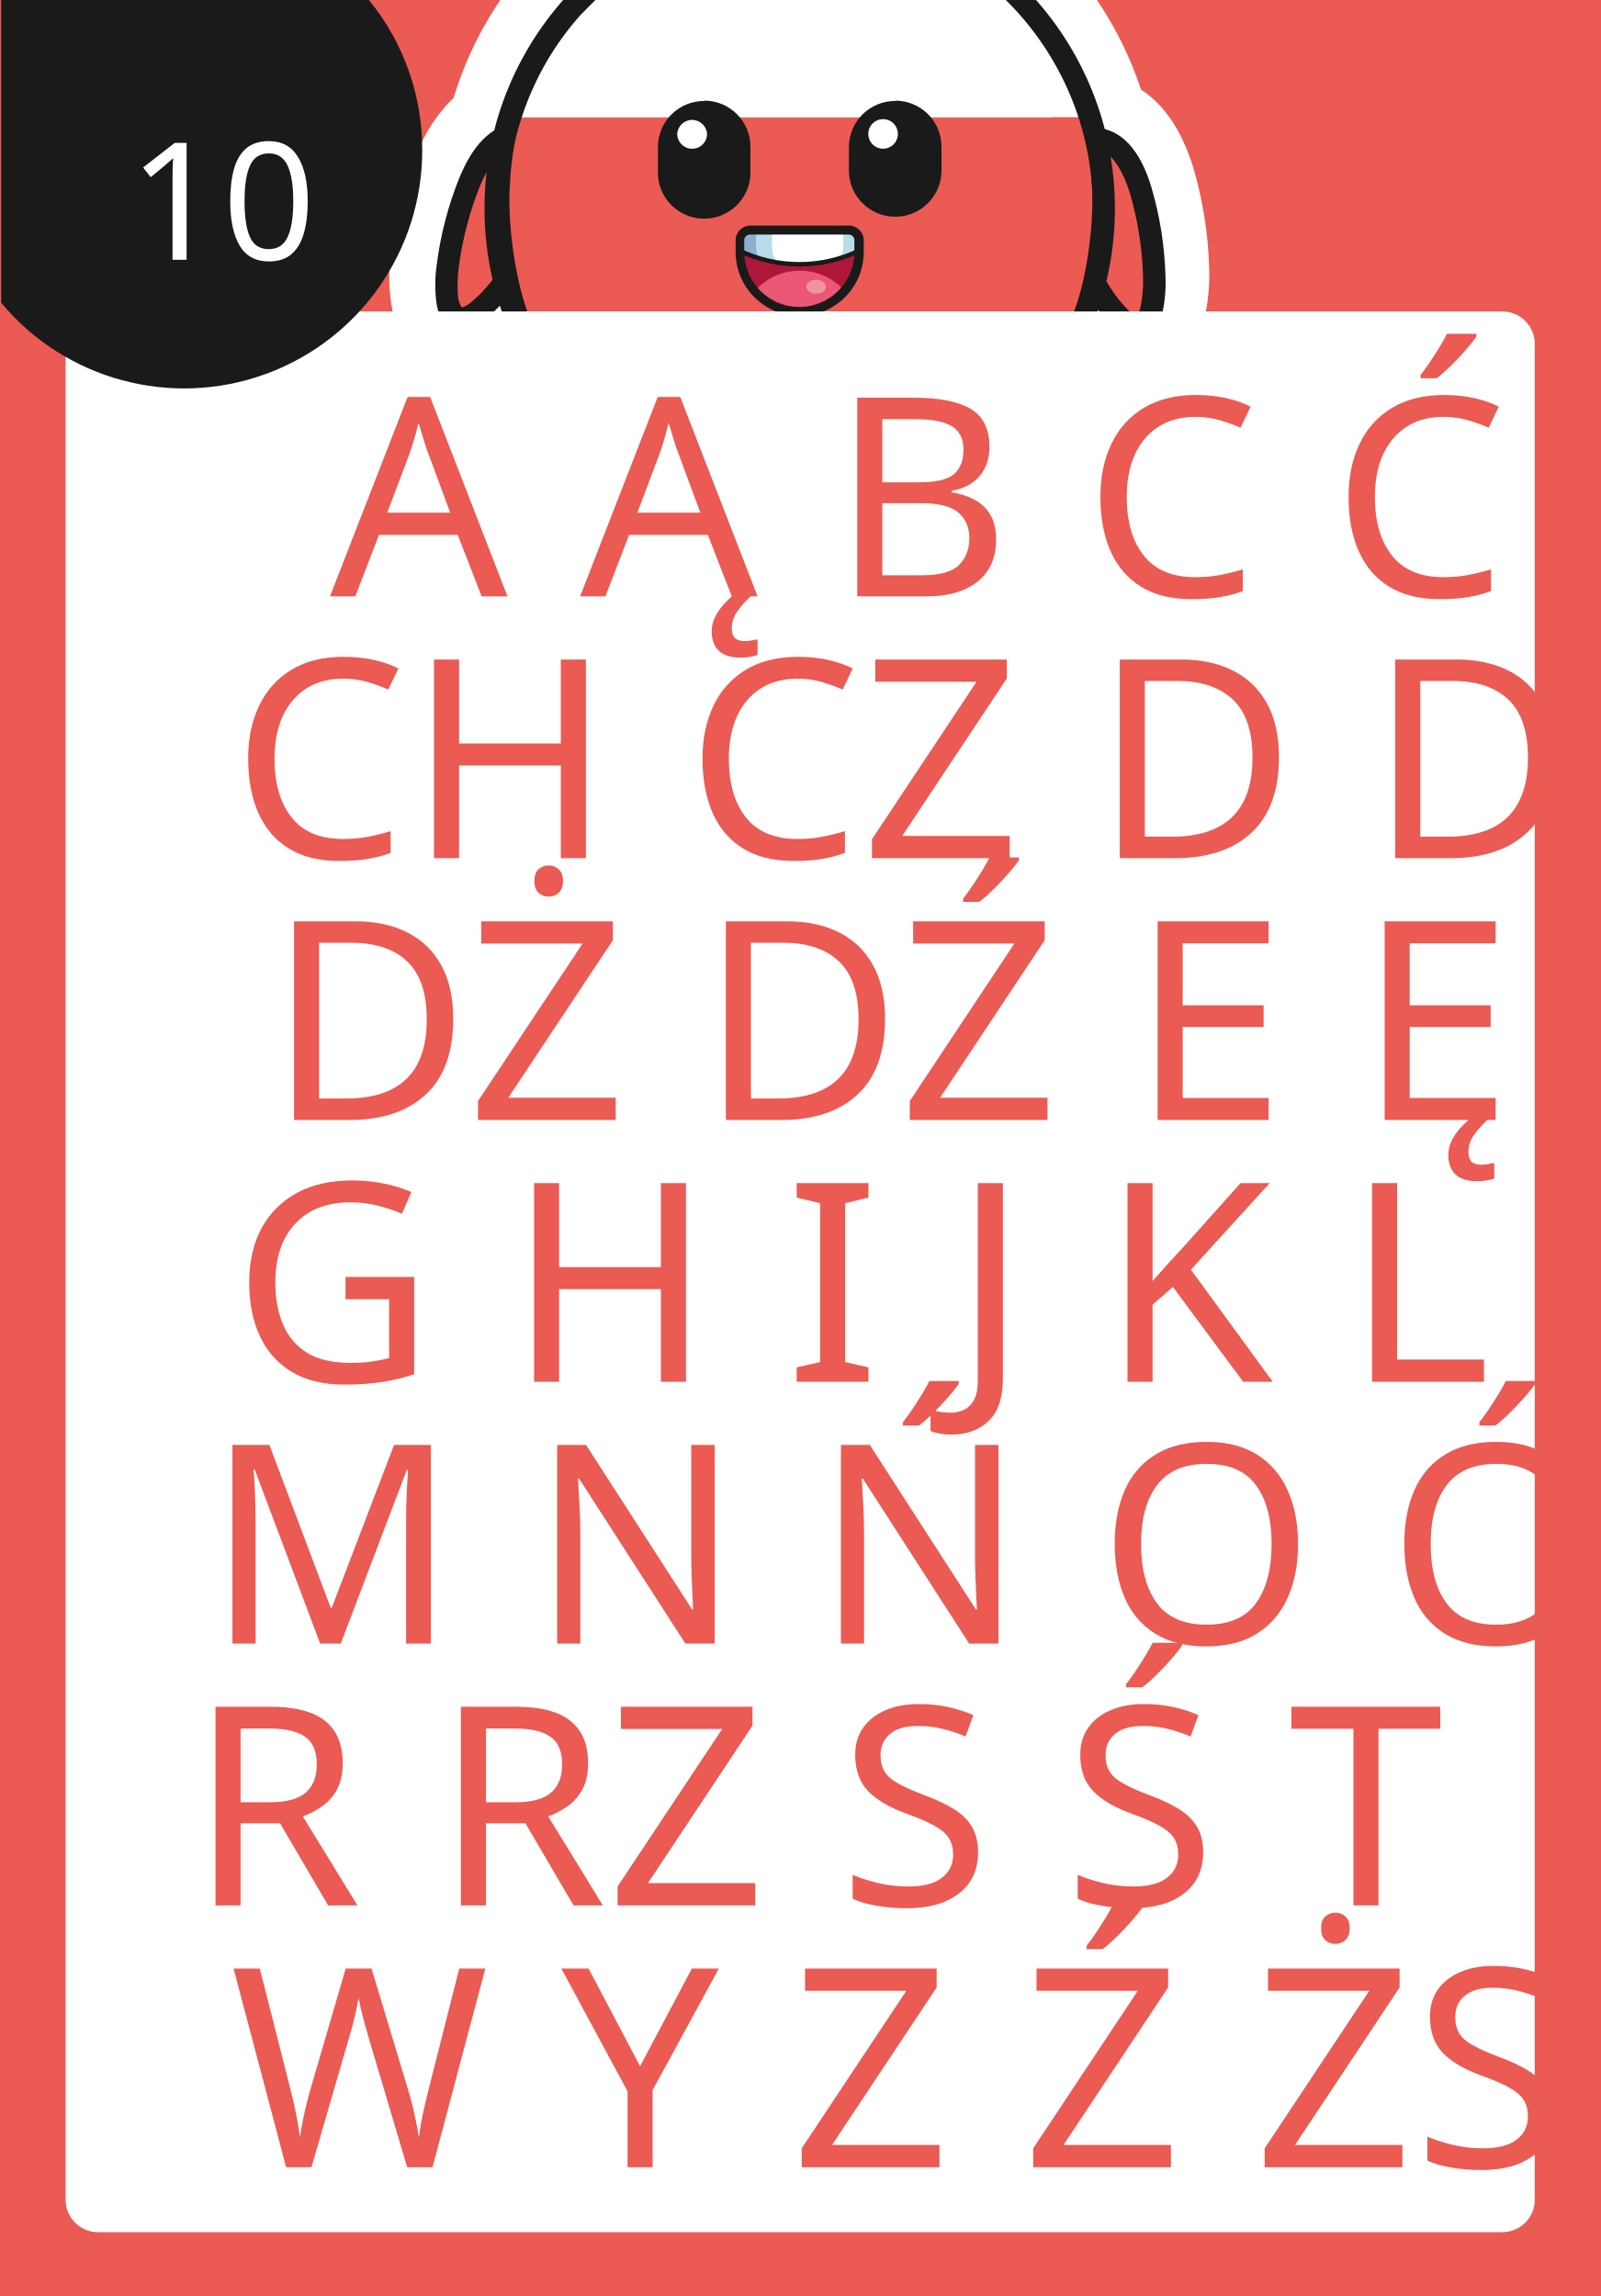
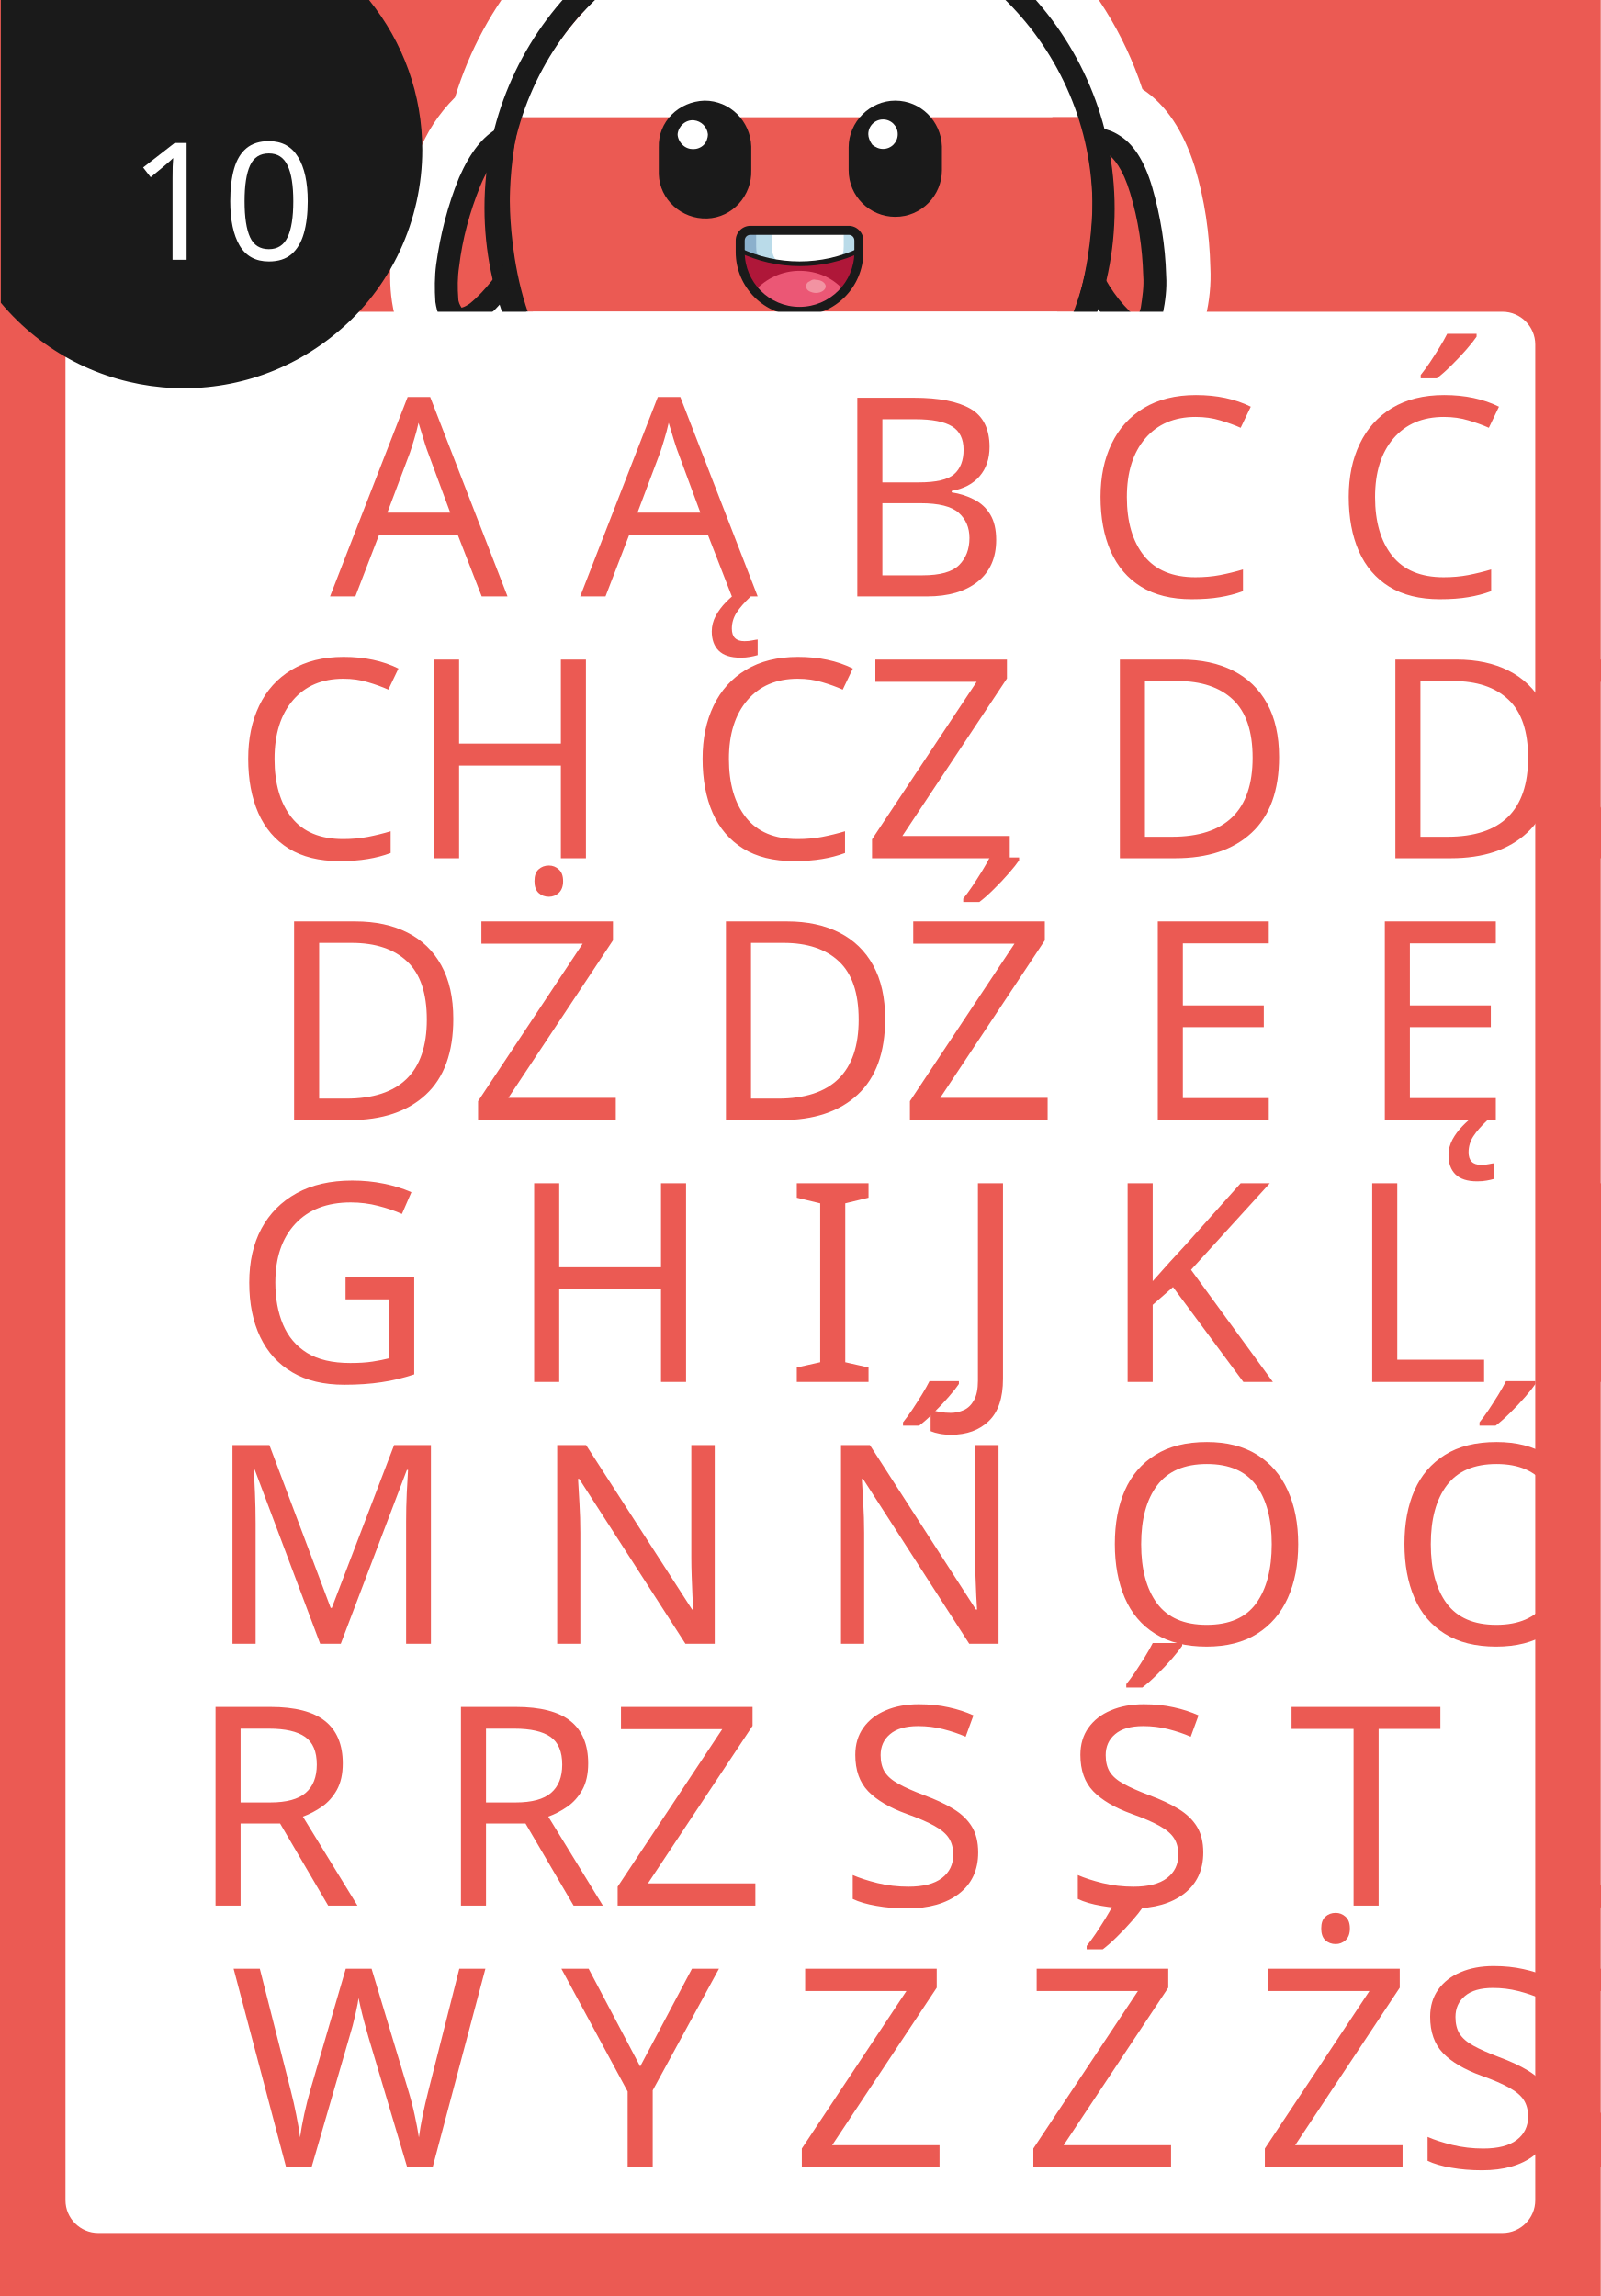
- <svg xmlns="http://www.w3.org/2000/svg" id="Слой_1" data-name="Слой 1" viewBox="0 0 195.59 280.63">
-   <defs>
-     <style>.cls-1,.cls-9{fill:#eb5a53;}.cls-10,.cls-2{fill:#fff;}.cls-3{fill:#1a1a1a;}.cls-4{fill:#af1739;}.cls-5{fill:#eb5775;}.cls-6{fill:#badbe9;}.cls-7{fill:#8bb0cc;}.cls-8{fill:#f293a2;}.cls-9{font-size:34px;}.cls-10,.cls-9{font-family:Impact;}.cls-10{font-size:20px;}</style>
-   </defs>
-   <rect class="cls-1" x="-14.45" y="-18.73" width="228.37" height="310.43" />
-   <path class="cls-2" d="M110.12,80.2c-2.26,0-5.48-.87-8-5a22.84,22.84,0,0,1-2.29-5.65c-.08-.28-.16-.58-.24-.87-.64,0-1.28,0-1.91,0s-1.28,0-1.92,0c-.07.29-.15.59-.23.87a23.22,23.22,0,0,1-2.3,5.65c-2.47,4.12-5.68,5-7.94,5s-5.49-.87-8-5a23.22,23.22,0,0,1-2.3-5.65,47.62,47.62,0,0,1-1.47-8,44,44,0,0,1-15-16.61,8.2,8.2,0,0,1-2.09.26,8.3,8.3,0,0,1-3.22-.64c-2.09-.87-4.73-2.9-5.43-7.65a22.69,22.69,0,0,1,0-6.1,48.44,48.44,0,0,1,3.15-12,19.1,19.1,0,0,1,4.51-6.86,44.06,44.06,0,0,1,84-1c2.89,1.87,5,5.07,6.38,9.5a48.43,48.43,0,0,1,1.95,12.3,23.31,23.31,0,0,1-.56,6.07c-1.17,4.66-4,6.42-6.16,7.08a8.5,8.5,0,0,1-2.45.36,8.16,8.16,0,0,1-2.39-.35,44.14,44.14,0,0,1-14.52,15.67,47.62,47.62,0,0,1-1.47,8,22.84,22.84,0,0,1-2.29,5.65C115.6,79.33,112.38,80.2,110.12,80.2Z" />
-   <path class="cls-1" d="M105.24,58.13c0-6.61,2.91-7.92,4.92-7.92s4.92,1.31,4.92,7.92-2.2,16-4.92,16-4.92-9.39-4.92-16Zm0,0" />
-   <path class="cls-3" d="M110.16,48.83a5.58,5.58,0,0,0-4.26,2c-1.26,1.49-2,3.82-2,7.33A42.68,42.68,0,0,0,105.36,69a18,18,0,0,0,1.71,4.28c.69,1.16,1.62,2.24,3.09,2.24s2.4-1.08,3.09-2.24A17.19,17.19,0,0,0,115,69a42.68,42.68,0,0,0,1.49-10.84c0-3.51-.76-5.84-2-7.33a5.56,5.56,0,0,0-4.26-2Zm0,2.75a2.66,2.66,0,0,1,2.17,1c.69.82,1.38,2.45,1.38,5.55a40.52,40.52,0,0,1-1.39,10.1,16.18,16.18,0,0,1-1.42,3.61,2.71,2.71,0,0,1-.74.88,2.75,2.75,0,0,1-.73-.88A15.26,15.26,0,0,1,108,68.23a40.52,40.52,0,0,1-1.39-10.1c0-3.1.68-4.73,1.38-5.55a2.64,2.64,0,0,1,2.16-1Zm0,0" />
-   <path class="cls-1" d="M80.37,58.13c0-6.61,2.91-7.92,4.92-7.92s4.92,1.31,4.92,7.92-2.2,16-4.92,16-4.92-9.39-4.92-16Zm0,0" />
-   <path class="cls-3" d="M85.29,48.83a5.58,5.58,0,0,0-4.26,2c-1.26,1.49-2,3.82-2,7.33A42.68,42.68,0,0,0,80.49,69a18,18,0,0,0,1.71,4.28c.69,1.16,1.62,2.24,3.09,2.24s2.4-1.08,3.1-2.24A17.59,17.59,0,0,0,90.09,69a42.68,42.68,0,0,0,1.49-10.84c0-3.51-.76-5.84-2-7.33a5.56,5.56,0,0,0-4.26-2Zm0,2.75a2.66,2.66,0,0,1,2.17,1c.69.82,1.38,2.45,1.38,5.55a40.52,40.52,0,0,1-1.39,10.1A16.18,16.18,0,0,1,86,71.84a2.71,2.71,0,0,1-.74.88,2.75,2.75,0,0,1-.73-.88,15.26,15.26,0,0,1-1.42-3.61,40.52,40.52,0,0,1-1.39-10.1c0-3.1.68-4.73,1.38-5.55a2.64,2.64,0,0,1,2.16-1Zm0,0" />
-   <path class="cls-1" d="M130,25.34c-1.91-6.32.49-8.42,2.42-9s5.09-.17,7,6.15,2.52,16-.08,16.73-7.42-7.56-9.34-13.88Zm0,0" />
-   <path class="cls-3" d="M132,15.75a5.56,5.56,0,0,0-3.5,3.12c-.78,1.79-.84,4.25.17,7.6a42.72,42.72,0,0,0,4.57,10,18.08,18.08,0,0,0,2.88,3.6c1,.91,2.2,1.67,3.61,1.25s2-1.73,2.31-3a17.55,17.55,0,0,0,.39-4.59,42.56,42.56,0,0,0-1.71-10.81c-1-3.36-2.43-5.37-4.07-6.43a5.57,5.57,0,0,0-4.65-.65Zm.8,2.63a2.61,2.61,0,0,1,2.36.33c.9.58,2,1.94,2.93,4.91a41,41,0,0,1,1.6,10.07,15.85,15.85,0,0,1-.32,3.87,2.67,2.67,0,0,1-.45,1,2.65,2.65,0,0,1-1-.62,15.75,15.75,0,0,1-2.4-3.05,40.47,40.47,0,0,1-4.26-9.26c-.9-3-.71-4.73-.29-5.72a2.65,2.65,0,0,1,1.79-1.58Zm0,0" />
-   <path class="cls-1" d="M57.42,22.22c2.52-6.1,5.71-6.21,7.57-5.44s4,3.1,1.52,9.2S58.35,39.91,55.84,38.87s-1-10.55,1.58-16.65Zm0,0" />
-   <path class="cls-3" d="M65.52,15.51a5.58,5.58,0,0,0-4.69.19c-1.74.9-3.34,2.76-4.68,6a42.73,42.73,0,0,0-2.77,10.59,17.5,17.5,0,0,0-.06,4.61c.19,1.34.64,2.69,2,3.25S58,40.06,59,39.26A18.44,18.44,0,0,0,62.25,36a42.81,42.81,0,0,0,5.52-9.45c1.34-3.24,1.53-5.69.93-7.55a5.54,5.54,0,0,0-3.18-3.45Zm-1,2.54a2.66,2.66,0,0,1,1.62,1.75c.32,1,.33,2.79-.85,5.66a40.82,40.82,0,0,1-5.15,8.8,15.78,15.78,0,0,1-2.7,2.79,2.73,2.73,0,0,1-1,.53A2.89,2.89,0,0,1,56,36.49a16.08,16.08,0,0,1,.07-3.88,41.14,41.14,0,0,1,2.58-9.87c1.19-2.86,2.45-4.1,3.4-4.6a2.66,2.66,0,0,1,2.39-.09Zm0,0" />
-   <path class="cls-3" d="M97.73-13.06a38.52,38.52,0,1,0,38.52,38.52A38.56,38.56,0,0,0,97.73-13.06Zm0,4.39A34.13,34.13,0,1,1,63.6,25.46,34.1,34.1,0,0,1,97.73-8.67Zm0,0" />
-   <path class="cls-1" d="M133.5,24.6c0,1.5-.17,19.06-10.43,24-7.29,3.52-11.34-3.34-26.07-3.13-13.85.19-17.46,6.36-24.32,3.13-10.25-4.82-10.43-22.53-10.43-24,0-2.07.23-18.51,10.43-24,6-3.25,9.14.75,24,.91C113,1.67,116.52-3,123.07.59,133.26,6.23,133.5,22.53,133.5,24.6Zm0,0" />
-   <path class="cls-2" d="M98.12-10.2A36.72,36.72,0,0,0,63.54,14.32H132.7A36.75,36.75,0,0,0,98.12-10.2Zm0,0" />
-   <path class="cls-2" d="M96.2-9.36A34,34,0,0,0,63.85,14.32h64.67A34,34,0,0,0,96.2-9.36Zm0,0" />
-   <path class="cls-2" d="M63.25,38.07A42.88,42.88,0,0,0,80,55.6a37.08,37.08,0,0,0,18.16,5.21,34.55,34.55,0,0,0,10.19-1.41,35.51,35.51,0,0,0,16.76-11.22,38.6,38.6,0,0,0,6.22-10.11Zm0,0" />
-   <path class="cls-2" d="M65.08,38.13m0,0a35.23,35.23,0,0,0,64.09,0Z" />
-   <path class="cls-3" d="M97.73-11.41A36.88,36.88,0,1,0,134.6,25.46,36.88,36.88,0,0,0,97.73-11.41Zm0,1.09A35.78,35.78,0,1,1,62,25.46,35.77,35.77,0,0,1,97.73-10.32Zm0,0" />
-   <path class="cls-3" d="M109.4,12.3A5.64,5.64,0,0,1,115.06,18v2.83a5.66,5.66,0,1,1-11.32,0V18a5.65,5.65,0,0,1,5.66-5.66Zm0,0" />
-   <path class="cls-2" d="M106.11,16.35a1.81,1.81,0,1,1,.53,1.3,1.86,1.86,0,0,1-.53-1.3Zm0,0" />
-   <path class="cls-3" d="M86.05,12.3A5.64,5.64,0,0,1,91.71,18v2.83a5.66,5.66,0,1,1-11.31,0V18a5.64,5.64,0,0,1,5.65-5.66Zm0,0" />
-   <path class="cls-2" d="M82.76,16.35a1.83,1.83,0,0,1,3.65,0,1.86,1.86,0,0,1-.53,1.3,1.83,1.83,0,0,1-3.12-1.3Zm0,0" />
-   <path class="cls-4" d="M91.7,28.12a1.25,1.25,0,0,0-1.25,1.26v1.41a7.28,7.28,0,1,0,14.56,0V29.38a1.25,1.25,0,0,0-1.26-1.26Zm12,0" />
-   <path class="cls-5" d="M97.73,33.09a7.27,7.27,0,0,0-5.49,2.49,7.29,7.29,0,0,0,11,0,7.23,7.23,0,0,0-5.48-2.49Zm0,0" />
-   <path class="cls-2" d="M91.7,28.12a1.25,1.25,0,0,0-1.25,1.26v1.27a16.75,16.75,0,0,0,14.56,0V29.38a1.25,1.25,0,0,0-1.26-1.26Zm12,0" />
-   <path class="cls-6" d="M103.06,28.12v1.95c0,.73-.1,1.19-.6,1.53a16.29,16.29,0,0,0,2.55-1V29.38a1.25,1.25,0,0,0-1.26-1.26Zm.69,0" />
-   <path class="cls-6" d="M91.7,28.12a1.25,1.25,0,0,0-1.25,1.26v1.27a17.06,17.06,0,0,0,5,1.48c-.85-.23-1.1-1.08-1.1-2.06V28.12Zm2.65,0" />
-   <path class="cls-7" d="M92.4,28.12v1.95c0,.73.09,1.19.59,1.53a16.56,16.56,0,0,1-2.54-1V29.38a1.25,1.25,0,0,1,1.25-1.26Zm-.7,0" />
-   <path class="cls-3" d="M91.7,27.57a1.81,1.81,0,0,0-1.8,1.81v1.41a7.83,7.83,0,0,0,15.66,0V29.38a1.82,1.82,0,0,0-1.81-1.81Zm12,1.1a.69.69,0,0,1,.71.71v1.41a6.73,6.73,0,1,1-13.46,0V29.38a.69.69,0,0,1,.7-.71Zm0,0" />
-   <path class="cls-3" d="M105,30.34a16.7,16.7,0,0,1-14.63,0l-.24.5a17.27,17.27,0,0,0,15.11,0l-.24-.5Zm0,0" />
-   <path class="cls-8" d="M98.53,35.05a.74.74,0,0,1,.36-.6,1.47,1.47,0,0,1,.85-.25c.67,0,1.21.38,1.21.85s-.54.85-1.21.85a1.47,1.47,0,0,1-.85-.25.76.76,0,0,1-.36-.6Zm0,0" />
-   <rect class="cls-2" x="8.02" y="38.07" width="179.54" height="234.76" rx="3.96" />
-   <text class="cls-9" transform="translate(40.33 72.89)">A Ą B С Ć <tspan x="-12.08" y="32">CH CZ D DZ </tspan>
-     <tspan x="-7.69" y="64">DŻ DŹ Е Ę F </tspan>
-     <tspan x="-11.95" y="96">G H I J K L Ł </tspan>
-     <tspan x="-15.22" y="128">M N Ń O Ó P </tspan>
-     <tspan x="-17.29" y="160">R RZ S Ś T U </tspan>
-     <tspan x="-12.19" y="192" xml:space="preserve">W Y Z Ź ŻSZ   </tspan>
-   </text>
-   <path class="cls-3" d="M45.09,0l-29,0H.14l0,16c0,7,0,14,0,21A29.1,29.1,0,0,0,51.6,18.3,28.91,28.91,0,0,0,45.09,0Z" />
-   <text class="cls-10" transform="translate(15.71 31.75)">10</text>
+ <svg xmlns="http://www.w3.org/2000/svg" xmlns:xlink="http://www.w3.org/1999/xlink" version="1.1" id="Слой_1" x="0px" y="0px" viewBox="0 0 195.6 280.6" style="enable-background:new 0 0 195.6 280.6;" xml:space="preserve">
+   <style type="text/css">
+ 	.st0{clip-path:url(#SVGID_00000052088016442895359900000007542775233533679262_);fill:#EB5A53;}
+ 	.st1{clip-path:url(#SVGID_00000052088016442895359900000007542775233533679262_);fill:#FFFFFF;}
+ 	.st2{clip-path:url(#SVGID_00000052088016442895359900000007542775233533679262_);fill:#1A1A1A;}
+ 	.st3{clip-path:url(#SVGID_00000052088016442895359900000007542775233533679262_);fill:#AF1739;}
+ 	.st4{clip-path:url(#SVGID_00000052088016442895359900000007542775233533679262_);fill:#EB5775;}
+ 	.st5{clip-path:url(#SVGID_00000052088016442895359900000007542775233533679262_);fill:#BADBE9;}
+ 	.st6{clip-path:url(#SVGID_00000052088016442895359900000007542775233533679262_);fill:#8BB0CC;}
+ 	.st7{clip-path:url(#SVGID_00000052088016442895359900000007542775233533679262_);fill:#F293A2;}
+ 	.st8{fill:#EB5A53;}
+ 	.st9{font-family:'Impact';}
+ 	.st10{font-size:34px;}
+ 	.st11{clip-path:url(#SVGID_00000052088016442895359900000007542775233533679262_);enable-background:new    ;}
+ 	.st12{fill:#FFFFFF;}
+ 	.st13{font-size:20px;}
+ </style>
+   <g>
+     <defs>
+       <rect id="SVGID_1_" x="0" y="0" width="195.6" height="280.6" />
+     </defs>
+     <clipPath id="SVGID_00000103973759504538997510000007848764770239998891_">
+       <use xlink:href="#SVGID_1_" style="overflow:visible;" />
+     </clipPath>
+     <rect x="-14.4" y="-18.7" style="clip-path:url(#SVGID_00000103973759504538997510000007848764770239998891_);fill:#EB5A53;" width="228.4" height="310.4" />
+     <path style="clip-path:url(#SVGID_00000103973759504538997510000007848764770239998891_);fill:#FFFFFF;" d="M110.1,80.2   c-2.3,0-5.5-0.9-8-5c-1-1.8-1.8-3.7-2.3-5.7c-0.1-0.3-0.2-0.6-0.2-0.9c-0.6,0-1.3,0-1.9,0s-1.3,0-1.9,0c-0.1,0.3-0.2,0.6-0.2,0.9   c-0.5,2-1.3,3.9-2.3,5.7c-2.5,4.1-5.7,5-7.9,5s-5.5-0.9-8-5c-1-1.8-1.8-3.7-2.3-5.7c-0.7-2.6-1.2-5.3-1.5-8   c-6.3-4.2-11.5-9.9-15-16.6c-0.7,0.2-1.4,0.3-2.1,0.3c-1.1,0-2.2-0.2-3.2-0.6c-2.1-0.9-4.7-2.9-5.4-7.7c-0.3-2-0.3-4.1,0-6.1   c0.5-4.1,1.6-8.2,3.2-12c1-2.6,2.5-4.9,4.5-6.9c7.1-23.3,31.7-36.4,55-29.4c13.7,4.2,24.5,14.7,29,28.4c2.9,1.9,5,5.1,6.4,9.5   c1.2,4,1.8,8.1,1.9,12.3c0.1,2-0.1,4.1-0.6,6.1c-1.2,4.7-4,6.4-6.2,7.1c-0.8,0.2-1.6,0.4-2.4,0.4c-0.8,0-1.6-0.1-2.4-0.3   c-3.5,6.3-8.5,11.7-14.5,15.7c-0.3,2.7-0.8,5.4-1.5,8c-0.5,2-1.3,3.9-2.3,5.7C115.6,79.3,112.4,80.2,110.1,80.2z" />
+     <path style="clip-path:url(#SVGID_00000103973759504538997510000007848764770239998891_);fill:#EB5A53;" d="M105.2,58.1   c0-6.6,2.9-7.9,4.9-7.9s4.9,1.3,4.9,7.9s-2.2,16-4.9,16S105.2,64.7,105.2,58.1z" />
+     <path style="clip-path:url(#SVGID_00000103973759504538997510000007848764770239998891_);fill:#1A1A1A;" d="M110.2,48.8   c-1.6,0-3.2,0.7-4.3,2c-1.3,1.5-2,3.8-2,7.3c0,3.7,0.5,7.3,1.5,10.8c0.4,1.5,1,2.9,1.7,4.3c0.7,1.2,1.6,2.2,3.1,2.2   s2.4-1.1,3.1-2.2c0.8-1.3,1.4-2.8,1.8-4.3c1-3.5,1.5-7.2,1.5-10.8c0-3.5-0.8-5.8-2-7.3C113.4,49.6,111.9,48.8,110.2,48.8   L110.2,48.8z M110.2,51.6c0.8,0,1.6,0.3,2.2,1c0.7,0.8,1.4,2.5,1.4,5.5c0,3.4-0.5,6.8-1.4,10.1c-0.3,1.3-0.8,2.5-1.4,3.6   c-0.2,0.3-0.4,0.6-0.7,0.9c-0.3-0.2-0.6-0.5-0.7-0.9c-0.6-1.1-1.1-2.4-1.4-3.6c-0.9-3.3-1.4-6.7-1.4-10.1c0-3.1,0.7-4.7,1.4-5.5   C108.5,51.9,109.3,51.6,110.2,51.6L110.2,51.6z" />
+     <path style="clip-path:url(#SVGID_00000103973759504538997510000007848764770239998891_);fill:#EB5A53;" d="M80.4,58.1   c0-6.6,2.9-7.9,4.9-7.9s4.9,1.3,4.9,7.9s-2.2,16-4.9,16S80.4,64.7,80.4,58.1z" />
+     <path style="clip-path:url(#SVGID_00000103973759504538997510000007848764770239998891_);fill:#1A1A1A;" d="M85.3,48.8   c-1.6,0-3.2,0.7-4.3,2c-1.3,1.5-2,3.8-2,7.3c0,3.7,0.5,7.3,1.5,10.8c0.4,1.5,1,2.9,1.7,4.3c0.7,1.2,1.6,2.2,3.1,2.2   s2.4-1.1,3.1-2.2c0.8-1.3,1.3-2.8,1.7-4.3c1-3.5,1.5-7.2,1.5-10.8c0-3.5-0.8-5.8-2-7.3C88.5,49.6,87,48.8,85.3,48.8L85.3,48.8z    M85.3,51.6c0.8,0,1.6,0.3,2.2,1c0.7,0.8,1.4,2.5,1.4,5.5c0,3.4-0.5,6.8-1.4,10.1c-0.3,1.3-0.8,2.5-1.4,3.6   c-0.2,0.3-0.4,0.6-0.7,0.9c-0.3-0.2-0.6-0.5-0.7-0.9c-0.6-1.1-1.1-2.4-1.4-3.6c-0.9-3.3-1.4-6.7-1.4-10.1c0-3.1,0.7-4.7,1.4-5.5   C83.6,51.9,84.4,51.6,85.3,51.6L85.3,51.6z" />
+     <path style="clip-path:url(#SVGID_00000103973759504538997510000007848764770239998891_);fill:#EB5A53;" d="M130,25.3   c-1.9-6.3,0.5-8.4,2.4-9s5.1-0.2,7,6.1s2.5,16-0.1,16.7S131.9,31.7,130,25.3z" />
+     <path style="clip-path:url(#SVGID_00000103973759504538997510000007848764770239998891_);fill:#1A1A1A;" d="M132,15.8   c-1.6,0.5-2.9,1.6-3.5,3.1c-0.8,1.8-0.8,4.2,0.2,7.6c1.1,3.5,2.6,6.9,4.6,10c0.8,1.3,1.8,2.5,2.9,3.6c1,0.9,2.2,1.7,3.6,1.2   s2-1.7,2.3-3c0.3-1.5,0.5-3,0.4-4.6c-0.1-3.7-0.7-7.3-1.7-10.8c-1-3.4-2.4-5.4-4.1-6.4C135.3,15.6,133.6,15.4,132,15.8L132,15.8z    M132.8,18.4c0.8-0.3,1.7-0.2,2.4,0.3c0.9,0.6,2,1.9,2.9,4.9c1,3.3,1.5,6.7,1.6,10.1c0.1,1.3-0.1,2.6-0.3,3.9   c-0.1,0.4-0.2,0.7-0.4,1c-0.4-0.1-0.7-0.3-1-0.6c-0.9-0.9-1.7-1.9-2.4-3c-1.8-2.9-3.2-6-4.3-9.3c-0.9-3-0.7-4.7-0.3-5.7   C131.3,19.1,131.9,18.5,132.8,18.4L132.8,18.4z" />
+     <path style="clip-path:url(#SVGID_00000103973759504538997510000007848764770239998891_);fill:#EB5A53;" d="M57.4,22.2   c2.5-6.1,5.7-6.2,7.6-5.4s4,3.1,1.5,9.2s-8.2,13.9-10.7,12.9S54.8,28.3,57.4,22.2z" />
+     <path style="clip-path:url(#SVGID_00000103973759504538997510000007848764770239998891_);fill:#1A1A1A;" d="M65.5,15.5   c-1.5-0.6-3.2-0.6-4.7,0.2c-1.7,0.9-3.3,2.8-4.7,6c-1.4,3.4-2.3,7-2.8,10.6c-0.2,1.5-0.2,3.1-0.1,4.6c0.2,1.3,0.6,2.7,2,3.2   s2.7-0.1,3.7-0.9c1.2-0.9,2.3-2,3.2-3.3c2.2-2.9,4.1-6.1,5.5-9.5c1.3-3.2,1.5-5.7,0.9-7.5C68.2,17.4,67,16.2,65.5,15.5L65.5,15.5z    M64.5,18c0.8,0.3,1.4,0.9,1.6,1.8c0.3,1,0.3,2.8-0.8,5.7c-1.3,3.1-3.1,6.1-5.2,8.8c-0.8,1-1.7,2-2.7,2.8c-0.3,0.2-0.6,0.4-1,0.5   c-0.2-0.3-0.4-0.7-0.4-1.1c-0.1-1.3-0.1-2.6,0.1-3.9c0.4-3.4,1.3-6.7,2.6-9.9c1.2-2.9,2.5-4.1,3.4-4.6C62.8,17.7,63.7,17.7,64.5,18   L64.5,18z" />
+     <path style="clip-path:url(#SVGID_00000103973759504538997510000007848764770239998891_);fill:#1A1A1A;" d="M97.7-13.1   c-21.3,0-38.5,17.2-38.5,38.5S76.5,64,97.7,64s38.5-17.2,38.5-38.5c0,0,0,0,0,0C136.2,4.2,119-13,97.7-13.1z M97.7-8.7   c18.8,0,34.1,15.3,34.1,34.1s-15.3,34.1-34.1,34.1S63.6,44.3,63.6,25.5C63.6,6.6,78.8-8.7,97.7-8.7C97.7-8.7,97.7-8.7,97.7-8.7z" />
+     <path style="clip-path:url(#SVGID_00000103973759504538997510000007848764770239998891_);fill:#EB5A53;" d="M133.5,24.6   c0,1.5-0.2,19.1-10.4,24c-7.3,3.5-11.3-3.3-26.1-3.1c-13.8,0.2-17.5,6.4-24.3,3.1c-10.2-4.8-10.4-22.5-10.4-24   c0-2.1,0.2-18.5,10.4-24c6-3.2,9.1,0.8,24,0.9C113,1.7,116.5-3,123.1,0.6C133.3,6.2,133.5,22.5,133.5,24.6z" />
+     <path style="clip-path:url(#SVGID_00000103973759504538997510000007848764770239998891_);fill:#FFFFFF;" d="M98.1-10.2   c-15.6,0-29.4,9.8-34.6,24.5h69.2C127.5-0.3,113.7-10.2,98.1-10.2z" />
+     <path style="clip-path:url(#SVGID_00000103973759504538997510000007848764770239998891_);fill:#FFFFFF;" d="M96.2-9.4   c-14.8,0-27.9,9.6-32.3,23.7h64.7C124,0.2,111-9.3,96.2-9.4z" />
+     <path style="clip-path:url(#SVGID_00000103973759504538997510000007848764770239998891_);fill:#FFFFFF;" d="M63.2,38.1   C67,45.4,72.8,51.5,80,55.6c5.5,3.3,11.8,5.1,18.2,5.2c3.4,0,6.9-0.4,10.2-1.4c6.6-2,12.4-5.9,16.8-11.2c2.6-3,4.7-6.4,6.2-10.1   L63.2,38.1z" />
+     <path style="clip-path:url(#SVGID_00000103973759504538997510000007848764770239998891_);fill:#FFFFFF;" d="M65.1,38.1   c8.1,17.7,29,25.5,46.7,17.4c7.7-3.5,13.9-9.7,17.4-17.4H65.1z" />
+     <path style="clip-path:url(#SVGID_00000103973759504538997510000007848764770239998891_);fill:#1A1A1A;" d="M97.7-11.4   c-20.4,0-36.9,16.5-36.9,36.9c0,20.4,16.5,36.9,36.9,36.9c20.4,0,36.9-16.5,36.9-36.9c0,0,0,0,0,0C134.6,5.1,118.1-11.4,97.7-11.4z    M97.7-10.3c19.8,0,35.8,16,35.8,35.7c0,19.8-16,35.8-35.7,35.8c-19.8,0-35.8-16-35.8-35.7c0,0,0,0,0,0C62,5.7,78-10.3,97.7-10.3z" />
+     <path style="clip-path:url(#SVGID_00000103973759504538997510000007848764770239998891_);fill:#1A1A1A;" d="M109.4,12.3   c3.1,0,5.6,2.5,5.7,5.6c0,0,0,0.1,0,0.1v2.8c0,3.1-2.5,5.7-5.7,5.7c-3.1,0-5.7-2.5-5.7-5.7c0,0,0,0,0,0V18   C103.7,14.9,106.3,12.3,109.4,12.3C109.4,12.3,109.4,12.3,109.4,12.3L109.4,12.3z" />
+     <path style="clip-path:url(#SVGID_00000103973759504538997510000007848764770239998891_);fill:#FFFFFF;" d="M106.1,16.4   c0-1,0.8-1.8,1.8-1.8s1.8,0.8,1.8,1.8c0,1-0.8,1.8-1.8,1.8c-0.5,0-0.9-0.2-1.3-0.5C106.3,17.3,106.1,16.8,106.1,16.4z" />
+     <path style="clip-path:url(#SVGID_00000103973759504538997510000007848764770239998891_);fill:#1A1A1A;" d="M86.1,12.3   c3.1,0,5.6,2.5,5.7,5.6c0,0,0,0.1,0,0.1v2.8c0.1,3.1-2.3,5.8-5.4,5.9s-5.8-2.3-5.9-5.4c0-0.2,0-0.3,0-0.5V18   C80.4,14.9,82.9,12.4,86.1,12.3C86,12.3,86,12.3,86.1,12.3L86.1,12.3z" />
+     <path style="clip-path:url(#SVGID_00000103973759504538997510000007848764770239998891_);fill:#FFFFFF;" d="M82.8,16.4   c0.1-1,1-1.8,2-1.7c0.9,0.1,1.6,0.8,1.7,1.7c0,0.5-0.2,1-0.5,1.3c-0.7,0.7-1.9,0.7-2.6,0C83,17.3,82.8,16.8,82.8,16.4z" />
+     <path style="clip-path:url(#SVGID_00000103973759504538997510000007848764770239998891_);fill:#AF1739;" d="M91.7,28.1   c-0.7,0-1.3,0.6-1.3,1.2c0,0,0,0,0,0v1.4c0,4,3.3,7.3,7.3,7.3c4,0,7.3-3.3,7.3-7.3c0,0,0,0,0,0v-1.4c0-0.7-0.5-1.3-1.2-1.3   c0,0,0,0,0,0L91.7,28.1z" />
+     <path style="clip-path:url(#SVGID_00000103973759504538997510000007848764770239998891_);fill:#EB5775;" d="M97.7,33.1   c-2.1,0-4.1,0.9-5.5,2.5c2.6,3,7.2,3.4,10.3,0.7c0.3-0.2,0.5-0.5,0.7-0.7C101.9,34,99.9,33.1,97.7,33.1L97.7,33.1z" />
+     <path style="clip-path:url(#SVGID_00000103973759504538997510000007848764770239998891_);fill:#FFFFFF;" d="M91.7,28.1   c-0.7,0-1.3,0.6-1.3,1.2c0,0,0,0,0,0v1.3c4.6,2.2,10,2.2,14.6,0v-1.3c0-0.7-0.5-1.3-1.2-1.3c0,0,0,0,0,0L91.7,28.1z" />
+     <path style="clip-path:url(#SVGID_00000103973759504538997510000007848764770239998891_);fill:#BADBE9;" d="M103.1,28.1v2   c0,0.7-0.1,1.2-0.6,1.5c0.9-0.3,1.7-0.6,2.6-1v-1.2c0-0.7-0.5-1.3-1.2-1.3c0,0,0,0,0,0L103.1,28.1z" />
+     <path style="clip-path:url(#SVGID_00000103973759504538997510000007848764770239998891_);fill:#BADBE9;" d="M91.7,28.1   c-0.7,0-1.3,0.6-1.3,1.2c0,0,0,0,0,0v1.3c1.6,0.7,3.3,1.2,5,1.5c-0.8-0.2-1.1-1.1-1.1-2.1v-2H91.7z" />
+     <path style="clip-path:url(#SVGID_00000103973759504538997510000007848764770239998891_);fill:#8BB0CC;" d="M92.4,28.1v2   c0,0.7,0.1,1.2,0.6,1.5c-0.9-0.3-1.7-0.6-2.5-1v-1.2c0-0.7,0.5-1.3,1.2-1.3c0,0,0,0,0,0L92.4,28.1z" />
+     <path style="clip-path:url(#SVGID_00000103973759504538997510000007848764770239998891_);fill:#1A1A1A;" d="M91.7,27.6   c-1,0-1.8,0.8-1.8,1.8v1.4c0,4.3,3.5,7.8,7.8,7.8s7.8-3.5,7.8-7.8v-1.4c0-1-0.8-1.8-1.8-1.8H91.7z M103.7,28.7   c0.4,0,0.7,0.3,0.7,0.7c0,0,0,0,0,0v1.4c0,3.7-3,6.7-6.7,6.7s-6.7-3-6.7-6.7c0,0,0,0,0,0v-1.4c0-0.4,0.3-0.7,0.7-0.7c0,0,0,0,0,0   H103.7z" />
+     <path style="clip-path:url(#SVGID_00000103973759504538997510000007848764770239998891_);fill:#1A1A1A;" d="M105,30.3   c-4.6,2.2-10,2.2-14.6,0l-0.2,0.5c4.8,2.3,10.3,2.3,15.1,0C105.2,30.8,105,30.3,105,30.3z" />
+     <path style="clip-path:url(#SVGID_00000103973759504538997510000007848764770239998891_);fill:#F293A2;" d="M98.5,35   c0-0.2,0.1-0.5,0.4-0.6c0.3-0.2,0.5-0.3,0.8-0.2c0.7,0,1.2,0.4,1.2,0.8s-0.5,0.8-1.2,0.8c-0.3,0-0.6-0.1-0.8-0.2   C98.7,35.5,98.5,35.3,98.5,35z" />
+     <path style="clip-path:url(#SVGID_00000103973759504538997510000007848764770239998891_);fill:#FFFFFF;" d="M12,38.1h171.6   c2.2,0,4,1.8,4,4v226.8c0,2.2-1.8,4-4,4H12c-2.2,0-4-1.8-4-4V42C8,39.8,9.8,38.1,12,38.1z" />
+     <text transform="matrix(1 0 0 1 40.33 72.89)" class="st8 st9 st10">A Ą B С Ć </text>
+     <text transform="matrix(1 0 0 1 28.25 104.89)" class="st8 st9 st10">CH CZ D DZ </text>
+     <text transform="matrix(1 0 0 1 32.64 136.89)" class="st8 st9 st10">DŻ DŹ Е Ę F </text>
+     <text transform="matrix(1 0 0 1 28.38 168.89)" class="st8 st9 st10">G H I J K L Ł </text>
+     <text transform="matrix(1 0 0 1 25.11 200.89)" class="st8 st9 st10">M N Ń O Ó P </text>
+     <text transform="matrix(1 0 0 1 23.04 232.89)" class="st8 st9 st10">R RZ S Ś T U </text>
+     <text transform="matrix(1 0 0 1 28.14 264.89)" class="st8 st9 st10">W Y Z Ź ŻSZ   </text>
+     <path style="clip-path:url(#SVGID_00000103973759504538997510000007848764770239998891_);fill:#1A1A1A;" d="M45.1,0h-29H0.1v16   c0,7,0,14,0,21c10.3,12.3,28.6,14,41,3.7c6.7-5.5,10.5-13.8,10.5-22.4C51.6,11.6,49.3,5.2,45.1,0z" />
+     <g style="clip-path:url(#SVGID_00000103973759504538997510000007848764770239998891_);enable-background:new    ;">
+       <text transform="matrix(1 0 0 1 15.71 31.75)" class="st12 st9 st13">10</text>
+     </g>
+   </g>
</svg>
